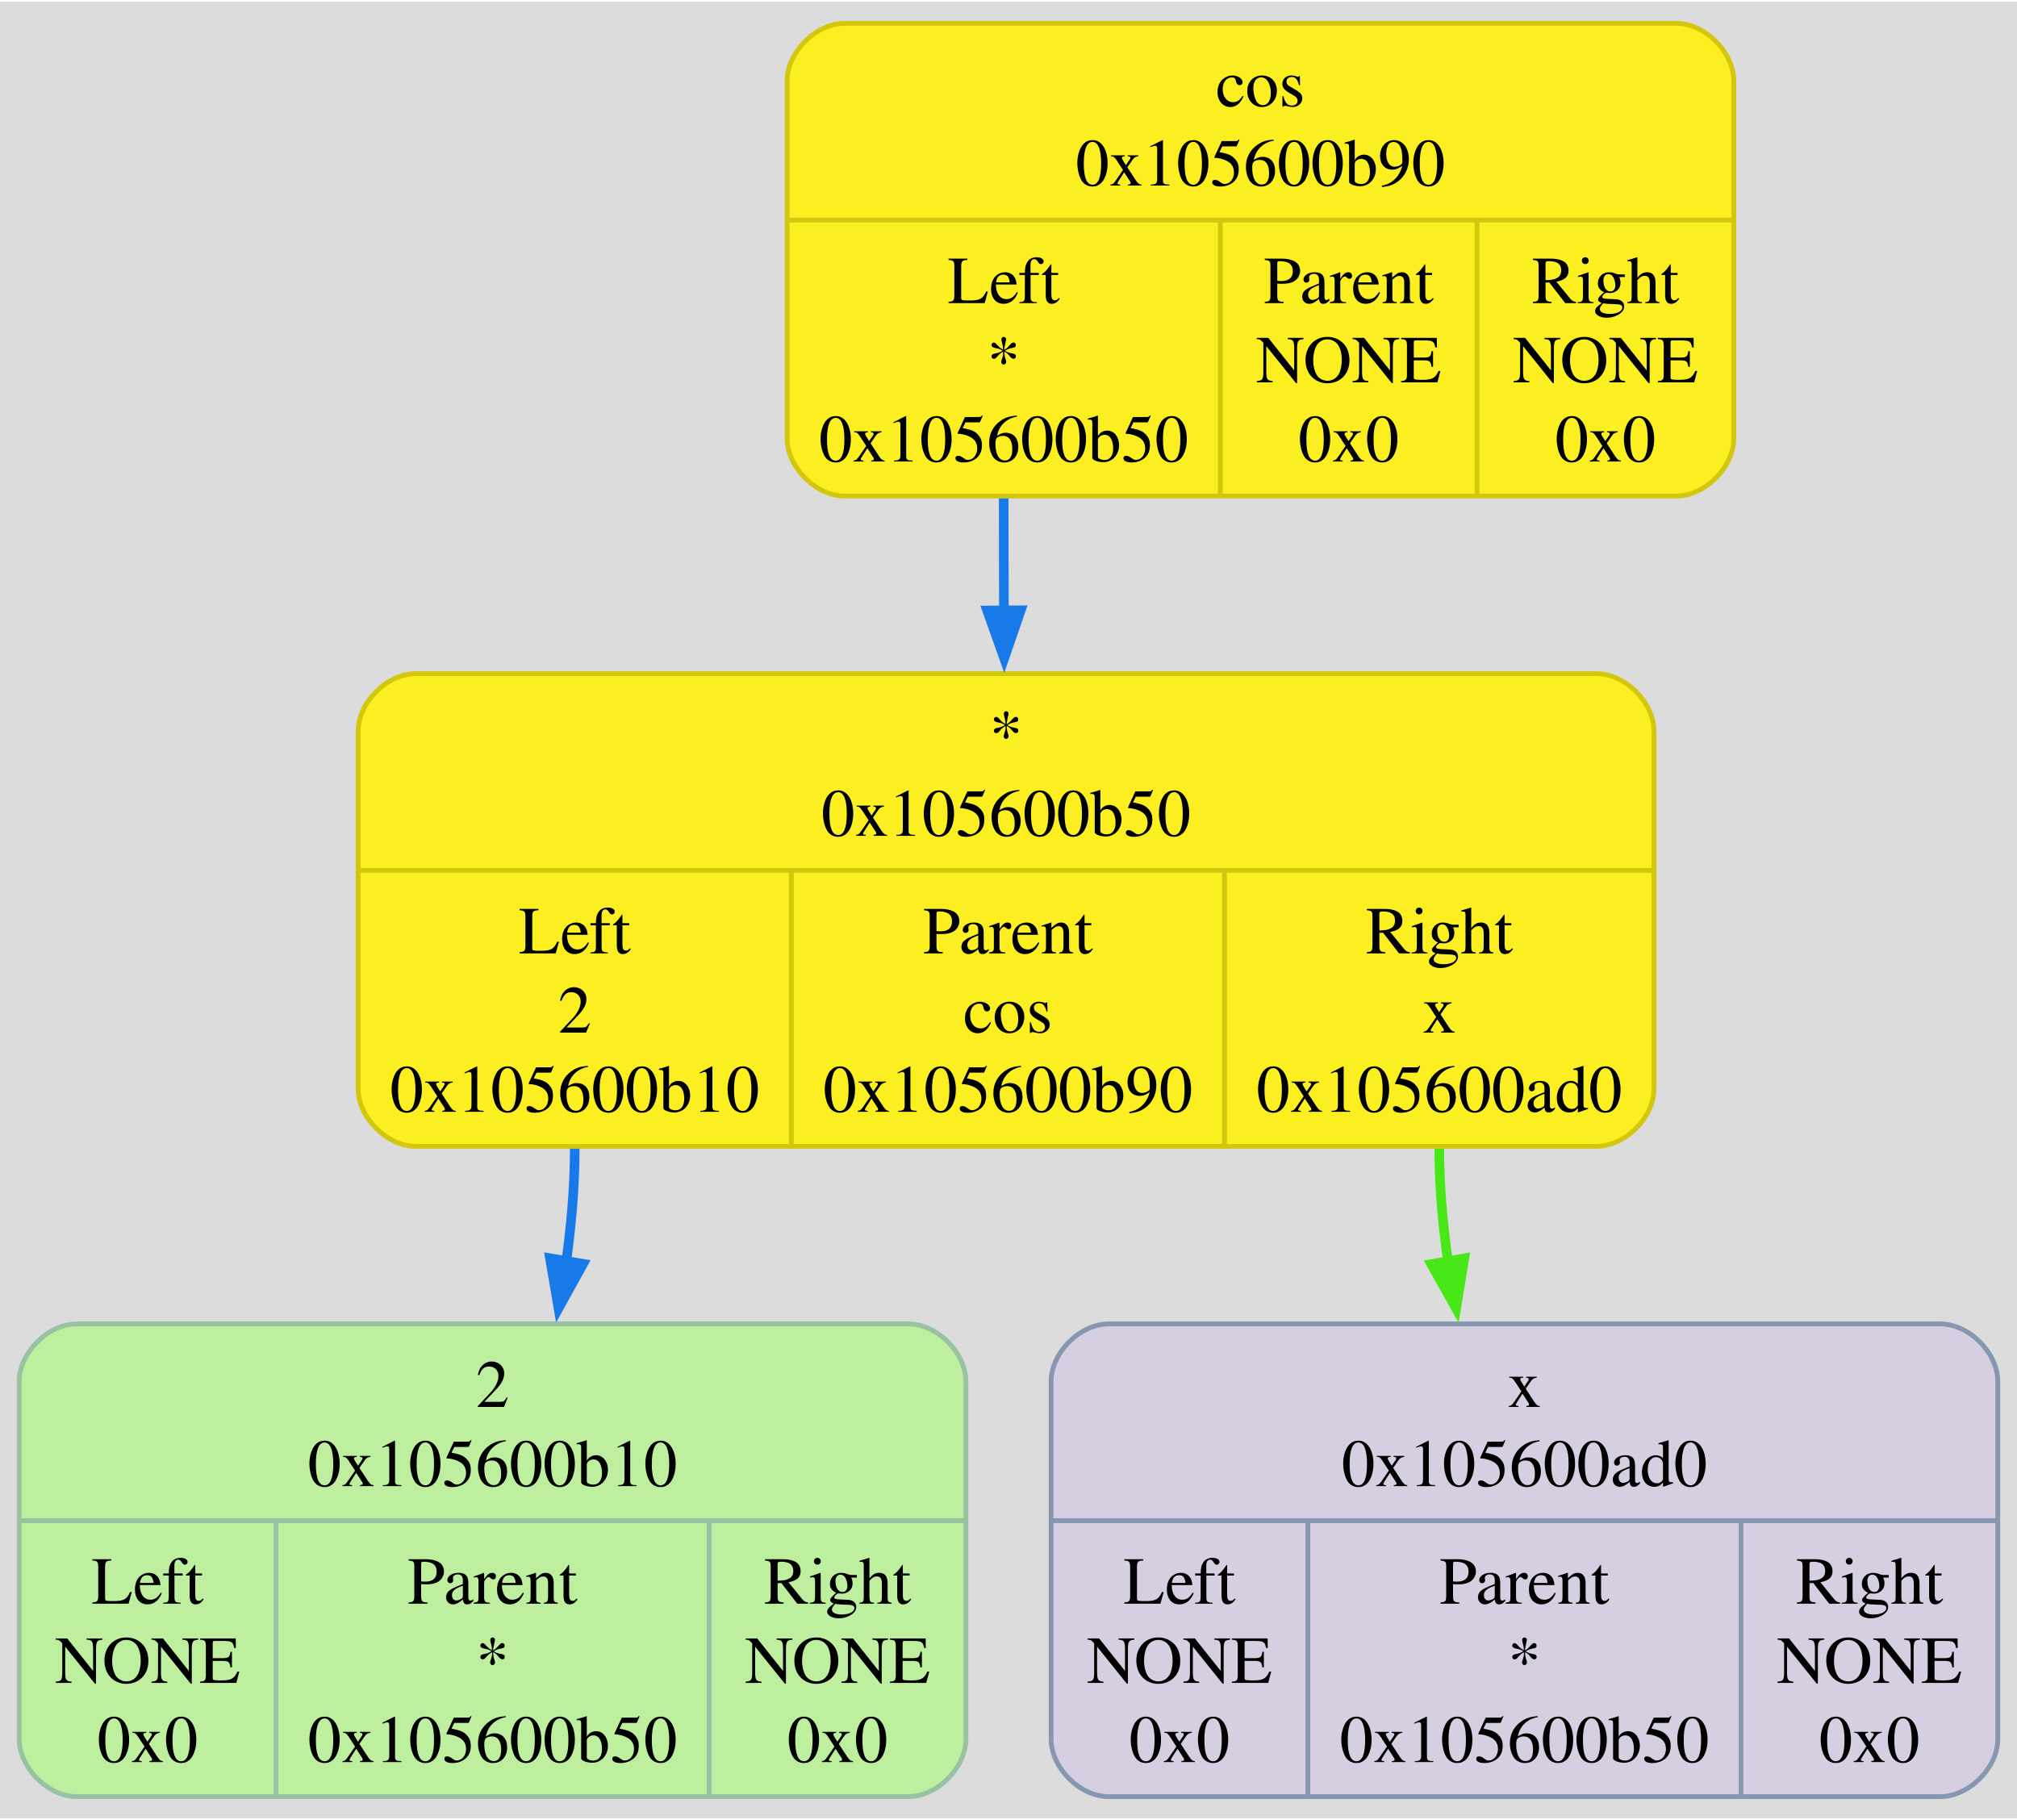
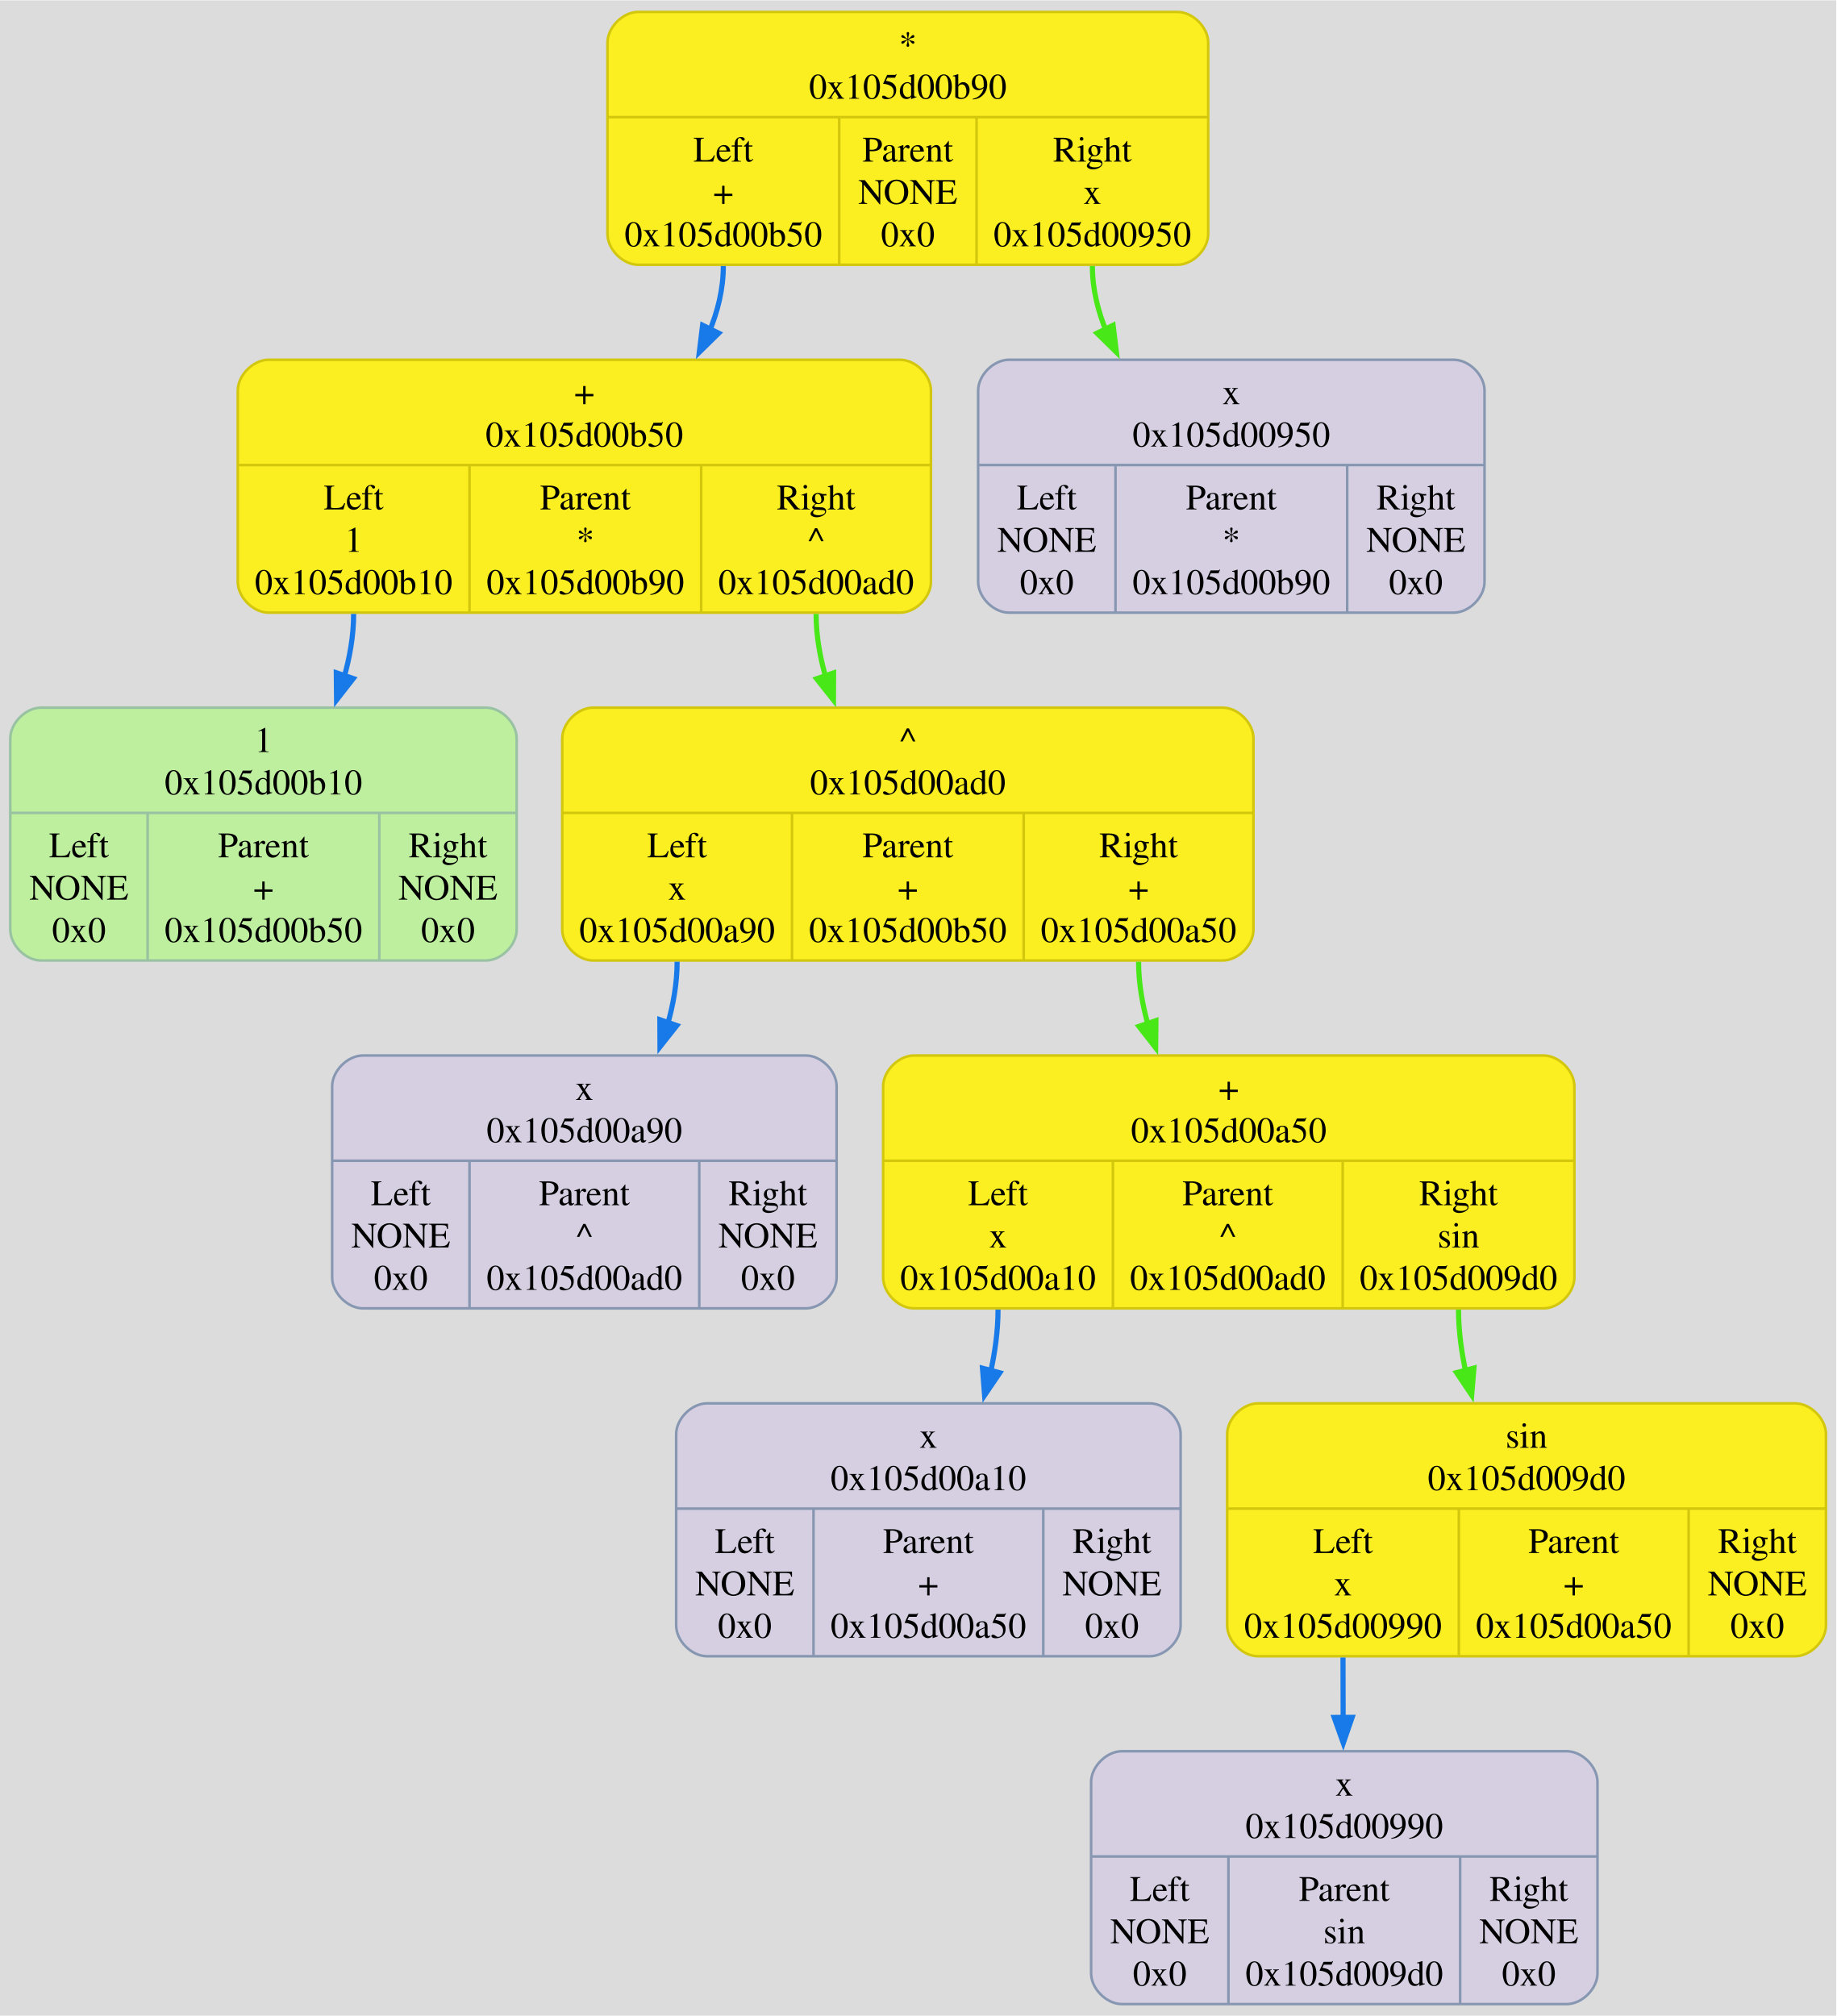
- <svg xmlns="http://www.w3.org/2000/svg" width="420pt" height="379pt" viewBox="0.00 0.00 420.25 378.50">
-   <g id="graph0" class="graph" transform="scale(1 1) rotate(0) translate(4 374.5)">
-     <polygon fill="#dcdcdc" stroke="none" points="-4,4 -4,-374.5 416.25,-374.5 416.25,4 -4,4" />
+ <svg xmlns="http://www.w3.org/2000/svg" width="715pt" height="785pt" viewBox="0.00 0.00 715.25 785.00">
+   <g id="graph0" class="graph" transform="scale(1 1) rotate(0) translate(4 781)">
+     <polygon fill="#dcdcdc" stroke="none" points="-4,4 -4,-781 711.25,-781 711.25,4 -4,4" />
    <g id="node1" class="node">
-       <path fill="#fbee21" stroke="#d3c70d" d="M172,-271.5C172,-271.5 345.25,-271.5 345.25,-271.5 351.25,-271.5 357.25,-277.5 357.25,-283.5 357.25,-283.5 357.25,-358 357.25,-358 357.25,-364 351.25,-370 345.25,-370 345.25,-370 172,-370 172,-370 166,-370 160,-364 160,-358 160,-358 160,-283.5 160,-283.5 160,-277.5 166,-271.5 172,-271.5" />
-       <text text-anchor="middle" x="258.62" y="-352.7" font-family="Times,serif" font-size="14.00" fill="#000000">cos</text>
-       <text text-anchor="middle" x="258.62" y="-336.2" font-family="Times,serif" font-size="14.00" fill="#000000">0x105600b90</text>
-       <polyline fill="none" stroke="#d3c70d" points="160,-329 357.25,-329" />
-       <text text-anchor="middle" x="205.12" y="-311.7" font-family="Times,serif" font-size="14.00" fill="#000000">Left</text>
-       <text text-anchor="middle" x="205.12" y="-295.2" font-family="Times,serif" font-size="14.00" fill="#000000">*</text>
-       <text text-anchor="middle" x="205.12" y="-278.7" font-family="Times,serif" font-size="14.00" fill="#000000">0x105600b50</text>
-       <polyline fill="none" stroke="#d3c70d" points="250.25,-271.5 250.25,-329" />
-       <text text-anchor="middle" x="277" y="-311.7" font-family="Times,serif" font-size="14.00" fill="#000000">Parent</text>
-       <text text-anchor="middle" x="277" y="-295.2" font-family="Times,serif" font-size="14.00" fill="#000000">NONE</text>
-       <text text-anchor="middle" x="277" y="-278.7" font-family="Times,serif" font-size="14.00" fill="#000000">0x0</text>
-       <polyline fill="none" stroke="#d3c70d" points="303.75,-271.5 303.75,-329" />
-       <text text-anchor="middle" x="330.5" y="-311.7" font-family="Times,serif" font-size="14.00" fill="#000000">Right</text>
-       <text text-anchor="middle" x="330.5" y="-295.2" font-family="Times,serif" font-size="14.00" fill="#000000">NONE</text>
-       <text text-anchor="middle" x="330.5" y="-278.7" font-family="Times,serif" font-size="14.00" fill="#000000">0x0</text>
+       <path fill="#fbee21" stroke="#d3c70d" d="M244.62,-678C244.62,-678 454.62,-678 454.62,-678 460.62,-678 466.62,-684 466.62,-690 466.62,-690 466.62,-764.5 466.62,-764.5 466.62,-770.5 460.62,-776.5 454.62,-776.5 454.62,-776.5 244.62,-776.5 244.62,-776.5 238.62,-776.5 232.62,-770.5 232.62,-764.5 232.62,-764.5 232.62,-690 232.62,-690 232.62,-684 238.62,-678 244.62,-678" />
+       <text text-anchor="middle" x="349.62" y="-759.2" font-family="Times,serif" font-size="14.00" fill="#000000">*</text>
+       <text text-anchor="middle" x="349.62" y="-742.7" font-family="Times,serif" font-size="14.00" fill="#000000">0x105d00b90</text>
+       <polyline fill="none" stroke="#d3c70d" points="232.62,-735.5 466.62,-735.5" />
+       <text text-anchor="middle" x="277.75" y="-718.2" font-family="Times,serif" font-size="14.00" fill="#000000">Left</text>
+       <text text-anchor="middle" x="277.75" y="-701.7" font-family="Times,serif" font-size="14.00" fill="#000000">+</text>
+       <text text-anchor="middle" x="277.75" y="-685.2" font-family="Times,serif" font-size="14.00" fill="#000000">0x105d00b50</text>
+       <polyline fill="none" stroke="#d3c70d" points="322.88,-678 322.88,-735.5" />
+       <text text-anchor="middle" x="349.62" y="-718.2" font-family="Times,serif" font-size="14.00" fill="#000000">Parent</text>
+       <text text-anchor="middle" x="349.62" y="-701.7" font-family="Times,serif" font-size="14.00" fill="#000000">NONE</text>
+       <text text-anchor="middle" x="349.62" y="-685.2" font-family="Times,serif" font-size="14.00" fill="#000000">0x0</text>
+       <polyline fill="none" stroke="#d3c70d" points="376.38,-678 376.38,-735.5" />
+       <text text-anchor="middle" x="421.5" y="-718.2" font-family="Times,serif" font-size="14.00" fill="#000000">Right</text>
+       <text text-anchor="middle" x="421.5" y="-701.7" font-family="Times,serif" font-size="14.00" fill="#000000">x</text>
+       <text text-anchor="middle" x="421.5" y="-685.2" font-family="Times,serif" font-size="14.00" fill="#000000">0x105d00950</text>
    </g>
    <g id="node2" class="node">
-       <path fill="#fbee21" stroke="#d3c70d" d="M82.62,-136C82.62,-136 328.62,-136 328.62,-136 334.62,-136 340.62,-142 340.62,-148 340.62,-148 340.62,-222.5 340.62,-222.5 340.62,-228.5 334.62,-234.5 328.62,-234.5 328.62,-234.5 82.62,-234.5 82.62,-234.5 76.63,-234.5 70.62,-228.5 70.62,-222.5 70.62,-222.5 70.62,-148 70.62,-148 70.62,-142 76.62,-136 82.62,-136" />
-       <text text-anchor="middle" x="205.62" y="-217.2" font-family="Times,serif" font-size="14.00" fill="#000000">*</text>
-       <text text-anchor="middle" x="205.62" y="-200.7" font-family="Times,serif" font-size="14.00" fill="#000000">0x105600b50</text>
-       <polyline fill="none" stroke="#d3c70d" points="70.62,-193.5 340.62,-193.5" />
-       <text text-anchor="middle" x="115.75" y="-176.2" font-family="Times,serif" font-size="14.00" fill="#000000">Left</text>
-       <text text-anchor="middle" x="115.75" y="-159.7" font-family="Times,serif" font-size="14.00" fill="#000000">2</text>
-       <text text-anchor="middle" x="115.75" y="-143.2" font-family="Times,serif" font-size="14.00" fill="#000000">0x105600b10</text>
-       <polyline fill="none" stroke="#d3c70d" points="160.88,-136 160.88,-193.5" />
-       <text text-anchor="middle" x="206" y="-176.2" font-family="Times,serif" font-size="14.00" fill="#000000">Parent</text>
-       <text text-anchor="middle" x="206" y="-159.7" font-family="Times,serif" font-size="14.00" fill="#000000">cos</text>
-       <text text-anchor="middle" x="206" y="-143.2" font-family="Times,serif" font-size="14.00" fill="#000000">0x105600b90</text>
-       <polyline fill="none" stroke="#d3c70d" points="251.12,-136 251.12,-193.5" />
-       <text text-anchor="middle" x="295.88" y="-176.2" font-family="Times,serif" font-size="14.00" fill="#000000">Right</text>
-       <text text-anchor="middle" x="295.88" y="-159.7" font-family="Times,serif" font-size="14.00" fill="#000000">x</text>
-       <text text-anchor="middle" x="295.88" y="-143.2" font-family="Times,serif" font-size="14.00" fill="#000000">0x105600ad0</text>
+       <path fill="#fbee21" stroke="#d3c70d" d="M100.62,-542.5C100.62,-542.5 346.62,-542.5 346.62,-542.5 352.62,-542.5 358.62,-548.5 358.62,-554.5 358.62,-554.5 358.62,-629 358.62,-629 358.62,-635 352.62,-641 346.62,-641 346.62,-641 100.62,-641 100.62,-641 94.63,-641 88.62,-635 88.62,-629 88.62,-629 88.62,-554.5 88.62,-554.5 88.62,-548.5 94.62,-542.5 100.62,-542.5" />
+       <text text-anchor="middle" x="223.62" y="-623.7" font-family="Times,serif" font-size="14.00" fill="#000000">+</text>
+       <text text-anchor="middle" x="223.62" y="-607.2" font-family="Times,serif" font-size="14.00" fill="#000000">0x105d00b50</text>
+       <polyline fill="none" stroke="#d3c70d" points="88.62,-600 358.62,-600" />
+       <text text-anchor="middle" x="133.75" y="-582.7" font-family="Times,serif" font-size="14.00" fill="#000000">Left</text>
+       <text text-anchor="middle" x="133.75" y="-566.2" font-family="Times,serif" font-size="14.00" fill="#000000">1</text>
+       <text text-anchor="middle" x="133.75" y="-549.7" font-family="Times,serif" font-size="14.00" fill="#000000">0x105d00b10</text>
+       <polyline fill="none" stroke="#d3c70d" points="178.88,-542.5 178.88,-600" />
+       <text text-anchor="middle" x="224" y="-582.7" font-family="Times,serif" font-size="14.00" fill="#000000">Parent</text>
+       <text text-anchor="middle" x="224" y="-566.2" font-family="Times,serif" font-size="14.00" fill="#000000">*</text>
+       <text text-anchor="middle" x="224" y="-549.7" font-family="Times,serif" font-size="14.00" fill="#000000">0x105d00b90</text>
+       <polyline fill="none" stroke="#d3c70d" points="269.12,-542.5 269.12,-600" />
+       <text text-anchor="middle" x="313.88" y="-582.7" font-family="Times,serif" font-size="14.00" fill="#000000">Right</text>
+       <text text-anchor="middle" x="313.88" y="-566.2" font-family="Times,serif" font-size="14.00" fill="#000000">^</text>
+       <text text-anchor="middle" x="313.88" y="-549.7" font-family="Times,serif" font-size="14.00" fill="#000000">0x105d00ad0</text>
    </g>
    <g id="edge1" class="edge">
-       <path fill="none" stroke="#187ae8" stroke-width="2" d="M205.12,-271C205.12,-262.91 205.15,-254.38 205.18,-245.98" />
-       <polygon fill="#187ae8" stroke="#187ae8" stroke-width="2" points="208.68,-247.7 205.23,-237.68 201.68,-247.66 208.68,-247.7" />
+       <path fill="none" stroke="#187ae8" stroke-width="2" d="M277.75,-677.5C277.75,-668.54 275.57,-659.76 272.09,-651.46" />
+       <polygon fill="#187ae8" stroke="#187ae8" stroke-width="2" points="275.95,-651.36 268.39,-643.94 269.67,-654.45 275.95,-651.36" />
+     </g>
+     <g id="node10" class="node">
+       <path fill="#d5cfe1" stroke="#8797b2" d="M389,-542.5C389,-542.5 562.25,-542.5 562.25,-542.5 568.25,-542.5 574.25,-548.5 574.25,-554.5 574.25,-554.5 574.25,-629 574.25,-629 574.25,-635 568.25,-641 562.25,-641 562.25,-641 389,-641 389,-641 383,-641 377,-635 377,-629 377,-629 377,-554.5 377,-554.5 377,-548.5 383,-542.5 389,-542.5" />
+       <text text-anchor="middle" x="475.62" y="-623.7" font-family="Times,serif" font-size="14.00" fill="#000000">x</text>
+       <text text-anchor="middle" x="475.62" y="-607.2" font-family="Times,serif" font-size="14.00" fill="#000000">0x105d00950</text>
+       <polyline fill="none" stroke="#8797b2" points="377,-600 574.25,-600" />
+       <text text-anchor="middle" x="403.75" y="-582.7" font-family="Times,serif" font-size="14.00" fill="#000000">Left</text>
+       <text text-anchor="middle" x="403.75" y="-566.2" font-family="Times,serif" font-size="14.00" fill="#000000">NONE</text>
+       <text text-anchor="middle" x="403.75" y="-549.7" font-family="Times,serif" font-size="14.00" fill="#000000">0x0</text>
+       <polyline fill="none" stroke="#8797b2" points="430.5,-542.5 430.5,-600" />
+       <text text-anchor="middle" x="475.62" y="-582.7" font-family="Times,serif" font-size="14.00" fill="#000000">Parent</text>
+       <text text-anchor="middle" x="475.62" y="-566.2" font-family="Times,serif" font-size="14.00" fill="#000000">*</text>
+       <text text-anchor="middle" x="475.62" y="-549.7" font-family="Times,serif" font-size="14.00" fill="#000000">0x105d00b90</text>
+       <polyline fill="none" stroke="#8797b2" points="520.75,-542.5 520.75,-600" />
+       <text text-anchor="middle" x="547.5" y="-582.7" font-family="Times,serif" font-size="14.00" fill="#000000">Right</text>
+       <text text-anchor="middle" x="547.5" y="-566.2" font-family="Times,serif" font-size="14.00" fill="#000000">NONE</text>
+       <text text-anchor="middle" x="547.5" y="-549.7" font-family="Times,serif" font-size="14.00" fill="#000000">0x0</text>
+     </g>
+     <g id="edge9" class="edge">
+       <path fill="none" stroke="#48e818" stroke-width="2" d="M421.5,-677.5C421.5,-668.54 423.68,-659.76 427.16,-651.46" />
+       <polygon fill="#48e818" stroke="#48e818" stroke-width="2" points="429.58,-654.45 430.86,-643.94 423.3,-651.36 429.58,-654.45" />
    </g>
    <g id="node3" class="node">
-       <path fill="#bdef9e" stroke="#99c2a2" d="M12,-0.5C12,-0.5 185.25,-0.5 185.25,-0.5 191.25,-0.5 197.25,-6.5 197.25,-12.5 197.25,-12.5 197.25,-87 197.25,-87 197.25,-93 191.25,-99 185.25,-99 185.25,-99 12,-99 12,-99 6,-99 0,-93 0,-87 0,-87 0,-12.5 0,-12.5 0,-6.5 6,-0.5 12,-0.5" />
-       <text text-anchor="middle" x="98.62" y="-81.7" font-family="Times,serif" font-size="14.00" fill="#000000">2</text>
-       <text text-anchor="middle" x="98.62" y="-65.2" font-family="Times,serif" font-size="14.00" fill="#000000">0x105600b10</text>
-       <polyline fill="none" stroke="#99c2a2" points="0,-58 197.25,-58" />
-       <text text-anchor="middle" x="26.75" y="-40.7" font-family="Times,serif" font-size="14.00" fill="#000000">Left</text>
-       <text text-anchor="middle" x="26.75" y="-24.2" font-family="Times,serif" font-size="14.00" fill="#000000">NONE</text>
-       <text text-anchor="middle" x="26.75" y="-7.7" font-family="Times,serif" font-size="14.00" fill="#000000">0x0</text>
-       <polyline fill="none" stroke="#99c2a2" points="53.5,-0.5 53.5,-58" />
-       <text text-anchor="middle" x="98.62" y="-40.7" font-family="Times,serif" font-size="14.00" fill="#000000">Parent</text>
-       <text text-anchor="middle" x="98.62" y="-24.2" font-family="Times,serif" font-size="14.00" fill="#000000">*</text>
-       <text text-anchor="middle" x="98.62" y="-7.7" font-family="Times,serif" font-size="14.00" fill="#000000">0x105600b50</text>
-       <polyline fill="none" stroke="#99c2a2" points="143.75,-0.5 143.75,-58" />
-       <text text-anchor="middle" x="170.5" y="-40.7" font-family="Times,serif" font-size="14.00" fill="#000000">Right</text>
-       <text text-anchor="middle" x="170.5" y="-24.2" font-family="Times,serif" font-size="14.00" fill="#000000">NONE</text>
-       <text text-anchor="middle" x="170.5" y="-7.7" font-family="Times,serif" font-size="14.00" fill="#000000">0x0</text>
+       <path fill="#bdef9e" stroke="#99c2a2" d="M12,-407C12,-407 185.25,-407 185.25,-407 191.25,-407 197.25,-413 197.25,-419 197.25,-419 197.25,-493.5 197.25,-493.5 197.25,-499.5 191.25,-505.5 185.25,-505.5 185.25,-505.5 12,-505.5 12,-505.5 6,-505.5 0,-499.5 0,-493.5 0,-493.5 0,-419 0,-419 0,-413 6,-407 12,-407" />
+       <text text-anchor="middle" x="98.62" y="-488.2" font-family="Times,serif" font-size="14.00" fill="#000000">1</text>
+       <text text-anchor="middle" x="98.62" y="-471.7" font-family="Times,serif" font-size="14.00" fill="#000000">0x105d00b10</text>
+       <polyline fill="none" stroke="#99c2a2" points="0,-464.5 197.25,-464.5" />
+       <text text-anchor="middle" x="26.75" y="-447.2" font-family="Times,serif" font-size="14.00" fill="#000000">Left</text>
+       <text text-anchor="middle" x="26.75" y="-430.7" font-family="Times,serif" font-size="14.00" fill="#000000">NONE</text>
+       <text text-anchor="middle" x="26.75" y="-414.2" font-family="Times,serif" font-size="14.00" fill="#000000">0x0</text>
+       <polyline fill="none" stroke="#99c2a2" points="53.5,-407 53.5,-464.5" />
+       <text text-anchor="middle" x="98.62" y="-447.2" font-family="Times,serif" font-size="14.00" fill="#000000">Parent</text>
+       <text text-anchor="middle" x="98.62" y="-430.7" font-family="Times,serif" font-size="14.00" fill="#000000">+</text>
+       <text text-anchor="middle" x="98.62" y="-414.2" font-family="Times,serif" font-size="14.00" fill="#000000">0x105d00b50</text>
+       <polyline fill="none" stroke="#99c2a2" points="143.75,-407 143.75,-464.5" />
+       <text text-anchor="middle" x="170.5" y="-447.2" font-family="Times,serif" font-size="14.00" fill="#000000">Right</text>
+       <text text-anchor="middle" x="170.5" y="-430.7" font-family="Times,serif" font-size="14.00" fill="#000000">NONE</text>
+       <text text-anchor="middle" x="170.5" y="-414.2" font-family="Times,serif" font-size="14.00" fill="#000000">0x0</text>
    </g>
    <g id="edge2" class="edge">
-       <path fill="none" stroke="#187ae8" stroke-width="2" d="M115.75,-135.5C115.75,-127.35 114.98,-118.84 113.76,-110.49" />
-       <polygon fill="#187ae8" stroke="#187ae8" stroke-width="2" points="117.49,-111.52 112.37,-102.25 110.59,-112.69 117.49,-111.52" />
+       <path fill="none" stroke="#187ae8" stroke-width="2" d="M133.75,-542C133.75,-533.47 132.21,-524.81 129.78,-516.43" />
+       <polygon fill="#187ae8" stroke="#187ae8" stroke-width="2" points="133.62,-516.84 127.1,-508.49 126.99,-519.08 133.62,-516.84" />
    </g>
    <g id="node4" class="node">
-       <path fill="#d5cfe1" stroke="#8797b2" d="M227,-0.5C227,-0.5 400.25,-0.5 400.25,-0.5 406.25,-0.5 412.25,-6.5 412.25,-12.5 412.25,-12.5 412.25,-87 412.25,-87 412.25,-93 406.25,-99 400.25,-99 400.25,-99 227,-99 227,-99 221,-99 215,-93 215,-87 215,-87 215,-12.5 215,-12.5 215,-6.5 221,-0.5 227,-0.5" />
-       <text text-anchor="middle" x="313.62" y="-81.7" font-family="Times,serif" font-size="14.00" fill="#000000">x</text>
-       <text text-anchor="middle" x="313.62" y="-65.2" font-family="Times,serif" font-size="14.00" fill="#000000">0x105600ad0</text>
-       <polyline fill="none" stroke="#8797b2" points="215,-58 412.25,-58" />
-       <text text-anchor="middle" x="241.75" y="-40.7" font-family="Times,serif" font-size="14.00" fill="#000000">Left</text>
-       <text text-anchor="middle" x="241.75" y="-24.2" font-family="Times,serif" font-size="14.00" fill="#000000">NONE</text>
-       <text text-anchor="middle" x="241.75" y="-7.7" font-family="Times,serif" font-size="14.00" fill="#000000">0x0</text>
-       <polyline fill="none" stroke="#8797b2" points="268.5,-0.5 268.5,-58" />
-       <text text-anchor="middle" x="313.62" y="-40.7" font-family="Times,serif" font-size="14.00" fill="#000000">Parent</text>
-       <text text-anchor="middle" x="313.62" y="-24.2" font-family="Times,serif" font-size="14.00" fill="#000000">*</text>
-       <text text-anchor="middle" x="313.62" y="-7.7" font-family="Times,serif" font-size="14.00" fill="#000000">0x105600b50</text>
-       <polyline fill="none" stroke="#8797b2" points="358.75,-0.5 358.75,-58" />
-       <text text-anchor="middle" x="385.5" y="-40.7" font-family="Times,serif" font-size="14.00" fill="#000000">Right</text>
-       <text text-anchor="middle" x="385.5" y="-24.2" font-family="Times,serif" font-size="14.00" fill="#000000">NONE</text>
-       <text text-anchor="middle" x="385.5" y="-7.7" font-family="Times,serif" font-size="14.00" fill="#000000">0x0</text>
+       <path fill="#fbee21" stroke="#d3c70d" d="M227,-407C227,-407 472.25,-407 472.25,-407 478.25,-407 484.25,-413 484.25,-419 484.25,-419 484.25,-493.5 484.25,-493.5 484.25,-499.5 478.25,-505.5 472.25,-505.5 472.25,-505.5 227,-505.5 227,-505.5 221,-505.5 215,-499.5 215,-493.5 215,-493.5 215,-419 215,-419 215,-413 221,-407 227,-407" />
+       <text text-anchor="middle" x="349.62" y="-488.2" font-family="Times,serif" font-size="14.00" fill="#000000">^</text>
+       <text text-anchor="middle" x="349.62" y="-471.7" font-family="Times,serif" font-size="14.00" fill="#000000">0x105d00ad0</text>
+       <polyline fill="none" stroke="#d3c70d" points="215,-464.5 484.25,-464.5" />
+       <text text-anchor="middle" x="259.75" y="-447.2" font-family="Times,serif" font-size="14.00" fill="#000000">Left</text>
+       <text text-anchor="middle" x="259.75" y="-430.7" font-family="Times,serif" font-size="14.00" fill="#000000">x</text>
+       <text text-anchor="middle" x="259.75" y="-414.2" font-family="Times,serif" font-size="14.00" fill="#000000">0x105d00a90</text>
+       <polyline fill="none" stroke="#d3c70d" points="304.5,-407 304.5,-464.5" />
+       <text text-anchor="middle" x="349.62" y="-447.2" font-family="Times,serif" font-size="14.00" fill="#000000">Parent</text>
+       <text text-anchor="middle" x="349.62" y="-430.7" font-family="Times,serif" font-size="14.00" fill="#000000">+</text>
+       <text text-anchor="middle" x="349.62" y="-414.2" font-family="Times,serif" font-size="14.00" fill="#000000">0x105d00b50</text>
+       <polyline fill="none" stroke="#d3c70d" points="394.75,-407 394.75,-464.5" />
+       <text text-anchor="middle" x="439.5" y="-447.2" font-family="Times,serif" font-size="14.00" fill="#000000">Right</text>
+       <text text-anchor="middle" x="439.5" y="-430.7" font-family="Times,serif" font-size="14.00" fill="#000000">+</text>
+       <text text-anchor="middle" x="439.5" y="-414.2" font-family="Times,serif" font-size="14.00" fill="#000000">0x105d00a50</text>
+     </g>
+     <g id="edge8" class="edge">
+       <path fill="none" stroke="#48e818" stroke-width="2" d="M313.88,-542C313.88,-533.45 315.44,-524.77 317.91,-516.39" />
+       <polygon fill="#48e818" stroke="#48e818" stroke-width="2" points="320.7,-519.03 320.65,-508.44 314.08,-516.75 320.7,-519.03" />
+     </g>
+     <g id="node5" class="node">
+       <path fill="#d5cfe1" stroke="#8797b2" d="M137.38,-271.5C137.38,-271.5 309.88,-271.5 309.88,-271.5 315.88,-271.5 321.88,-277.5 321.88,-283.5 321.88,-283.5 321.88,-358 321.88,-358 321.88,-364 315.88,-370 309.88,-370 309.88,-370 137.38,-370 137.38,-370 131.38,-370 125.38,-364 125.38,-358 125.38,-358 125.38,-283.5 125.38,-283.5 125.38,-277.5 131.38,-271.5 137.38,-271.5" />
+       <text text-anchor="middle" x="223.62" y="-352.7" font-family="Times,serif" font-size="14.00" fill="#000000">x</text>
+       <text text-anchor="middle" x="223.62" y="-336.2" font-family="Times,serif" font-size="14.00" fill="#000000">0x105d00a90</text>
+       <polyline fill="none" stroke="#8797b2" points="125.38,-329 321.88,-329" />
+       <text text-anchor="middle" x="152.12" y="-311.7" font-family="Times,serif" font-size="14.00" fill="#000000">Left</text>
+       <text text-anchor="middle" x="152.12" y="-295.2" font-family="Times,serif" font-size="14.00" fill="#000000">NONE</text>
+       <text text-anchor="middle" x="152.12" y="-278.7" font-family="Times,serif" font-size="14.00" fill="#000000">0x0</text>
+       <polyline fill="none" stroke="#8797b2" points="178.88,-271.5 178.88,-329" />
+       <text text-anchor="middle" x="223.62" y="-311.7" font-family="Times,serif" font-size="14.00" fill="#000000">Parent</text>
+       <text text-anchor="middle" x="223.62" y="-295.2" font-family="Times,serif" font-size="14.00" fill="#000000">^</text>
+       <text text-anchor="middle" x="223.62" y="-278.7" font-family="Times,serif" font-size="14.00" fill="#000000">0x105d00ad0</text>
+       <polyline fill="none" stroke="#8797b2" points="268.38,-271.5 268.38,-329" />
+       <text text-anchor="middle" x="295.12" y="-311.7" font-family="Times,serif" font-size="14.00" fill="#000000">Right</text>
+       <text text-anchor="middle" x="295.12" y="-295.2" font-family="Times,serif" font-size="14.00" fill="#000000">NONE</text>
+       <text text-anchor="middle" x="295.12" y="-278.7" font-family="Times,serif" font-size="14.00" fill="#000000">0x0</text>
    </g>
    <g id="edge3" class="edge">
-       <path fill="none" stroke="#48e818" stroke-width="2" d="M295.88,-135.5C295.88,-127.34 296.67,-118.82 297.93,-110.47" />
-       <polygon fill="#48e818" stroke="#48e818" stroke-width="2" points="301.1,-112.67 299.38,-102.22 294.21,-111.46 301.1,-112.67" />
+       <path fill="none" stroke="#187ae8" stroke-width="2" d="M259.75,-406.5C259.75,-398.05 258.21,-389.47 255.77,-381.19" />
+       <polygon fill="#187ae8" stroke="#187ae8" stroke-width="2" points="259.64,-381.68 253.07,-373.36 253.02,-383.95 259.64,-381.68" />
+     </g>
+     <g id="node6" class="node">
+       <path fill="#fbee21" stroke="#d3c70d" d="M352,-271.5C352,-271.5 597.25,-271.5 597.25,-271.5 603.25,-271.5 609.25,-277.5 609.25,-283.5 609.25,-283.5 609.25,-358 609.25,-358 609.25,-364 603.25,-370 597.25,-370 597.25,-370 352,-370 352,-370 346,-370 340,-364 340,-358 340,-358 340,-283.5 340,-283.5 340,-277.5 346,-271.5 352,-271.5" />
+       <text text-anchor="middle" x="474.62" y="-352.7" font-family="Times,serif" font-size="14.00" fill="#000000">+</text>
+       <text text-anchor="middle" x="474.62" y="-336.2" font-family="Times,serif" font-size="14.00" fill="#000000">0x105d00a50</text>
+       <polyline fill="none" stroke="#d3c70d" points="340,-329 609.25,-329" />
+       <text text-anchor="middle" x="384.75" y="-311.7" font-family="Times,serif" font-size="14.00" fill="#000000">Left</text>
+       <text text-anchor="middle" x="384.75" y="-295.2" font-family="Times,serif" font-size="14.00" fill="#000000">x</text>
+       <text text-anchor="middle" x="384.75" y="-278.7" font-family="Times,serif" font-size="14.00" fill="#000000">0x105d00a10</text>
+       <polyline fill="none" stroke="#d3c70d" points="429.5,-271.5 429.5,-329" />
+       <text text-anchor="middle" x="474.25" y="-311.7" font-family="Times,serif" font-size="14.00" fill="#000000">Parent</text>
+       <text text-anchor="middle" x="474.25" y="-295.2" font-family="Times,serif" font-size="14.00" fill="#000000">^</text>
+       <text text-anchor="middle" x="474.25" y="-278.7" font-family="Times,serif" font-size="14.00" fill="#000000">0x105d00ad0</text>
+       <polyline fill="none" stroke="#d3c70d" points="519,-271.5 519,-329" />
+       <text text-anchor="middle" x="564.12" y="-311.7" font-family="Times,serif" font-size="14.00" fill="#000000">Right</text>
+       <text text-anchor="middle" x="564.12" y="-295.2" font-family="Times,serif" font-size="14.00" fill="#000000">sin</text>
+       <text text-anchor="middle" x="564.12" y="-278.7" font-family="Times,serif" font-size="14.00" fill="#000000">0x105d009d0</text>
+     </g>
+     <g id="edge7" class="edge">
+       <path fill="none" stroke="#48e818" stroke-width="2" d="M439.5,-406.5C439.5,-397.97 441.04,-389.31 443.47,-380.93" />
+       <polygon fill="#48e818" stroke="#48e818" stroke-width="2" points="446.26,-383.58 446.15,-372.99 439.63,-381.34 446.26,-383.58" />
+     </g>
+     <g id="node7" class="node">
+       <path fill="#d5cfe1" stroke="#8797b2" d="M271.38,-136C271.38,-136 443.88,-136 443.88,-136 449.88,-136 455.88,-142 455.88,-148 455.88,-148 455.88,-222.5 455.88,-222.5 455.88,-228.5 449.88,-234.5 443.88,-234.5 443.88,-234.5 271.38,-234.5 271.38,-234.5 265.38,-234.5 259.38,-228.5 259.38,-222.5 259.38,-222.5 259.38,-148 259.38,-148 259.38,-142 265.38,-136 271.38,-136" />
+       <text text-anchor="middle" x="357.62" y="-217.2" font-family="Times,serif" font-size="14.00" fill="#000000">x</text>
+       <text text-anchor="middle" x="357.62" y="-200.7" font-family="Times,serif" font-size="14.00" fill="#000000">0x105d00a10</text>
+       <polyline fill="none" stroke="#8797b2" points="259.38,-193.5 455.88,-193.5" />
+       <text text-anchor="middle" x="286.12" y="-176.2" font-family="Times,serif" font-size="14.00" fill="#000000">Left</text>
+       <text text-anchor="middle" x="286.12" y="-159.7" font-family="Times,serif" font-size="14.00" fill="#000000">NONE</text>
+       <text text-anchor="middle" x="286.12" y="-143.2" font-family="Times,serif" font-size="14.00" fill="#000000">0x0</text>
+       <polyline fill="none" stroke="#8797b2" points="312.88,-136 312.88,-193.5" />
+       <text text-anchor="middle" x="357.62" y="-176.2" font-family="Times,serif" font-size="14.00" fill="#000000">Parent</text>
+       <text text-anchor="middle" x="357.62" y="-159.7" font-family="Times,serif" font-size="14.00" fill="#000000">+</text>
+       <text text-anchor="middle" x="357.62" y="-143.2" font-family="Times,serif" font-size="14.00" fill="#000000">0x105d00a50</text>
+       <polyline fill="none" stroke="#8797b2" points="402.38,-136 402.38,-193.5" />
+       <text text-anchor="middle" x="429.12" y="-176.2" font-family="Times,serif" font-size="14.00" fill="#000000">Right</text>
+       <text text-anchor="middle" x="429.12" y="-159.7" font-family="Times,serif" font-size="14.00" fill="#000000">NONE</text>
+       <text text-anchor="middle" x="429.12" y="-143.2" font-family="Times,serif" font-size="14.00" fill="#000000">0x0</text>
+     </g>
+     <g id="edge4" class="edge">
+       <path fill="none" stroke="#187ae8" stroke-width="2" d="M384.75,-271C384.75,-262.62 383.53,-253.99 381.61,-245.59" />
+       <polygon fill="#187ae8" stroke="#187ae8" stroke-width="2" points="385.45,-246.41 379.51,-237.64 378.69,-248.2 385.45,-246.41" />
+     </g>
+     <g id="node8" class="node">
+       <path fill="#fbee21" stroke="#d3c70d" d="M486,-136C486,-136 695.25,-136 695.25,-136 701.25,-136 707.25,-142 707.25,-148 707.25,-148 707.25,-222.5 707.25,-222.5 707.25,-228.5 701.25,-234.5 695.25,-234.5 695.25,-234.5 486,-234.5 486,-234.5 480,-234.5 474,-228.5 474,-222.5 474,-222.5 474,-148 474,-148 474,-142 480,-136 486,-136" />
+       <text text-anchor="middle" x="590.62" y="-217.2" font-family="Times,serif" font-size="14.00" fill="#000000">sin</text>
+       <text text-anchor="middle" x="590.62" y="-200.7" font-family="Times,serif" font-size="14.00" fill="#000000">0x105d009d0</text>
+       <polyline fill="none" stroke="#d3c70d" points="474,-193.5 707.25,-193.5" />
+       <text text-anchor="middle" x="519.12" y="-176.2" font-family="Times,serif" font-size="14.00" fill="#000000">Left</text>
+       <text text-anchor="middle" x="519.12" y="-159.7" font-family="Times,serif" font-size="14.00" fill="#000000">x</text>
+       <text text-anchor="middle" x="519.12" y="-143.2" font-family="Times,serif" font-size="14.00" fill="#000000">0x105d00990</text>
+       <polyline fill="none" stroke="#d3c70d" points="564.25,-136 564.25,-193.5" />
+       <text text-anchor="middle" x="609" y="-176.2" font-family="Times,serif" font-size="14.00" fill="#000000">Parent</text>
+       <text text-anchor="middle" x="609" y="-159.7" font-family="Times,serif" font-size="14.00" fill="#000000">+</text>
+       <text text-anchor="middle" x="609" y="-143.2" font-family="Times,serif" font-size="14.00" fill="#000000">0x105d00a50</text>
+       <polyline fill="none" stroke="#d3c70d" points="653.75,-136 653.75,-193.5" />
+       <text text-anchor="middle" x="680.5" y="-176.2" font-family="Times,serif" font-size="14.00" fill="#000000">Right</text>
+       <text text-anchor="middle" x="680.5" y="-159.7" font-family="Times,serif" font-size="14.00" fill="#000000">NONE</text>
+       <text text-anchor="middle" x="680.5" y="-143.2" font-family="Times,serif" font-size="14.00" fill="#000000">0x0</text>
+     </g>
+     <g id="edge6" class="edge">
+       <path fill="none" stroke="#48e818" stroke-width="2" d="M564.12,-271C564.12,-262.64 565.31,-254.02 567.19,-245.62" />
+       <polygon fill="#48e818" stroke="#48e818" stroke-width="2" points="570.13,-248.24 569.25,-237.68 563.35,-246.48 570.13,-248.24" />
+     </g>
+     <g id="node9" class="node">
+       <path fill="#d5cfe1" stroke="#8797b2" d="M433,-0.5C433,-0.5 606.25,-0.5 606.25,-0.5 612.25,-0.5 618.25,-6.5 618.25,-12.5 618.25,-12.5 618.25,-87 618.25,-87 618.25,-93 612.25,-99 606.25,-99 606.25,-99 433,-99 433,-99 427,-99 421,-93 421,-87 421,-87 421,-12.5 421,-12.5 421,-6.5 427,-0.5 433,-0.5" />
+       <text text-anchor="middle" x="519.62" y="-81.7" font-family="Times,serif" font-size="14.00" fill="#000000">x</text>
+       <text text-anchor="middle" x="519.62" y="-65.2" font-family="Times,serif" font-size="14.00" fill="#000000">0x105d00990</text>
+       <polyline fill="none" stroke="#8797b2" points="421,-58 618.25,-58" />
+       <text text-anchor="middle" x="447.75" y="-40.7" font-family="Times,serif" font-size="14.00" fill="#000000">Left</text>
+       <text text-anchor="middle" x="447.75" y="-24.2" font-family="Times,serif" font-size="14.00" fill="#000000">NONE</text>
+       <text text-anchor="middle" x="447.75" y="-7.7" font-family="Times,serif" font-size="14.00" fill="#000000">0x0</text>
+       <polyline fill="none" stroke="#8797b2" points="474.5,-0.5 474.5,-58" />
+       <text text-anchor="middle" x="519.62" y="-40.7" font-family="Times,serif" font-size="14.00" fill="#000000">Parent</text>
+       <text text-anchor="middle" x="519.62" y="-24.2" font-family="Times,serif" font-size="14.00" fill="#000000">sin</text>
+       <text text-anchor="middle" x="519.62" y="-7.7" font-family="Times,serif" font-size="14.00" fill="#000000">0x105d009d0</text>
+       <polyline fill="none" stroke="#8797b2" points="564.75,-0.5 564.75,-58" />
+       <text text-anchor="middle" x="591.5" y="-40.7" font-family="Times,serif" font-size="14.00" fill="#000000">Right</text>
+       <text text-anchor="middle" x="591.5" y="-24.2" font-family="Times,serif" font-size="14.00" fill="#000000">NONE</text>
+       <text text-anchor="middle" x="591.5" y="-7.7" font-family="Times,serif" font-size="14.00" fill="#000000">0x0</text>
+     </g>
+     <g id="edge5" class="edge">
+       <path fill="none" stroke="#187ae8" stroke-width="2" d="M519.12,-135.5C519.12,-127.41 519.15,-118.88 519.18,-110.48" />
+       <polygon fill="#187ae8" stroke="#187ae8" stroke-width="2" points="522.68,-112.2 519.23,-102.18 515.68,-112.16 522.68,-112.2" />
    </g>
  </g>
</svg>
